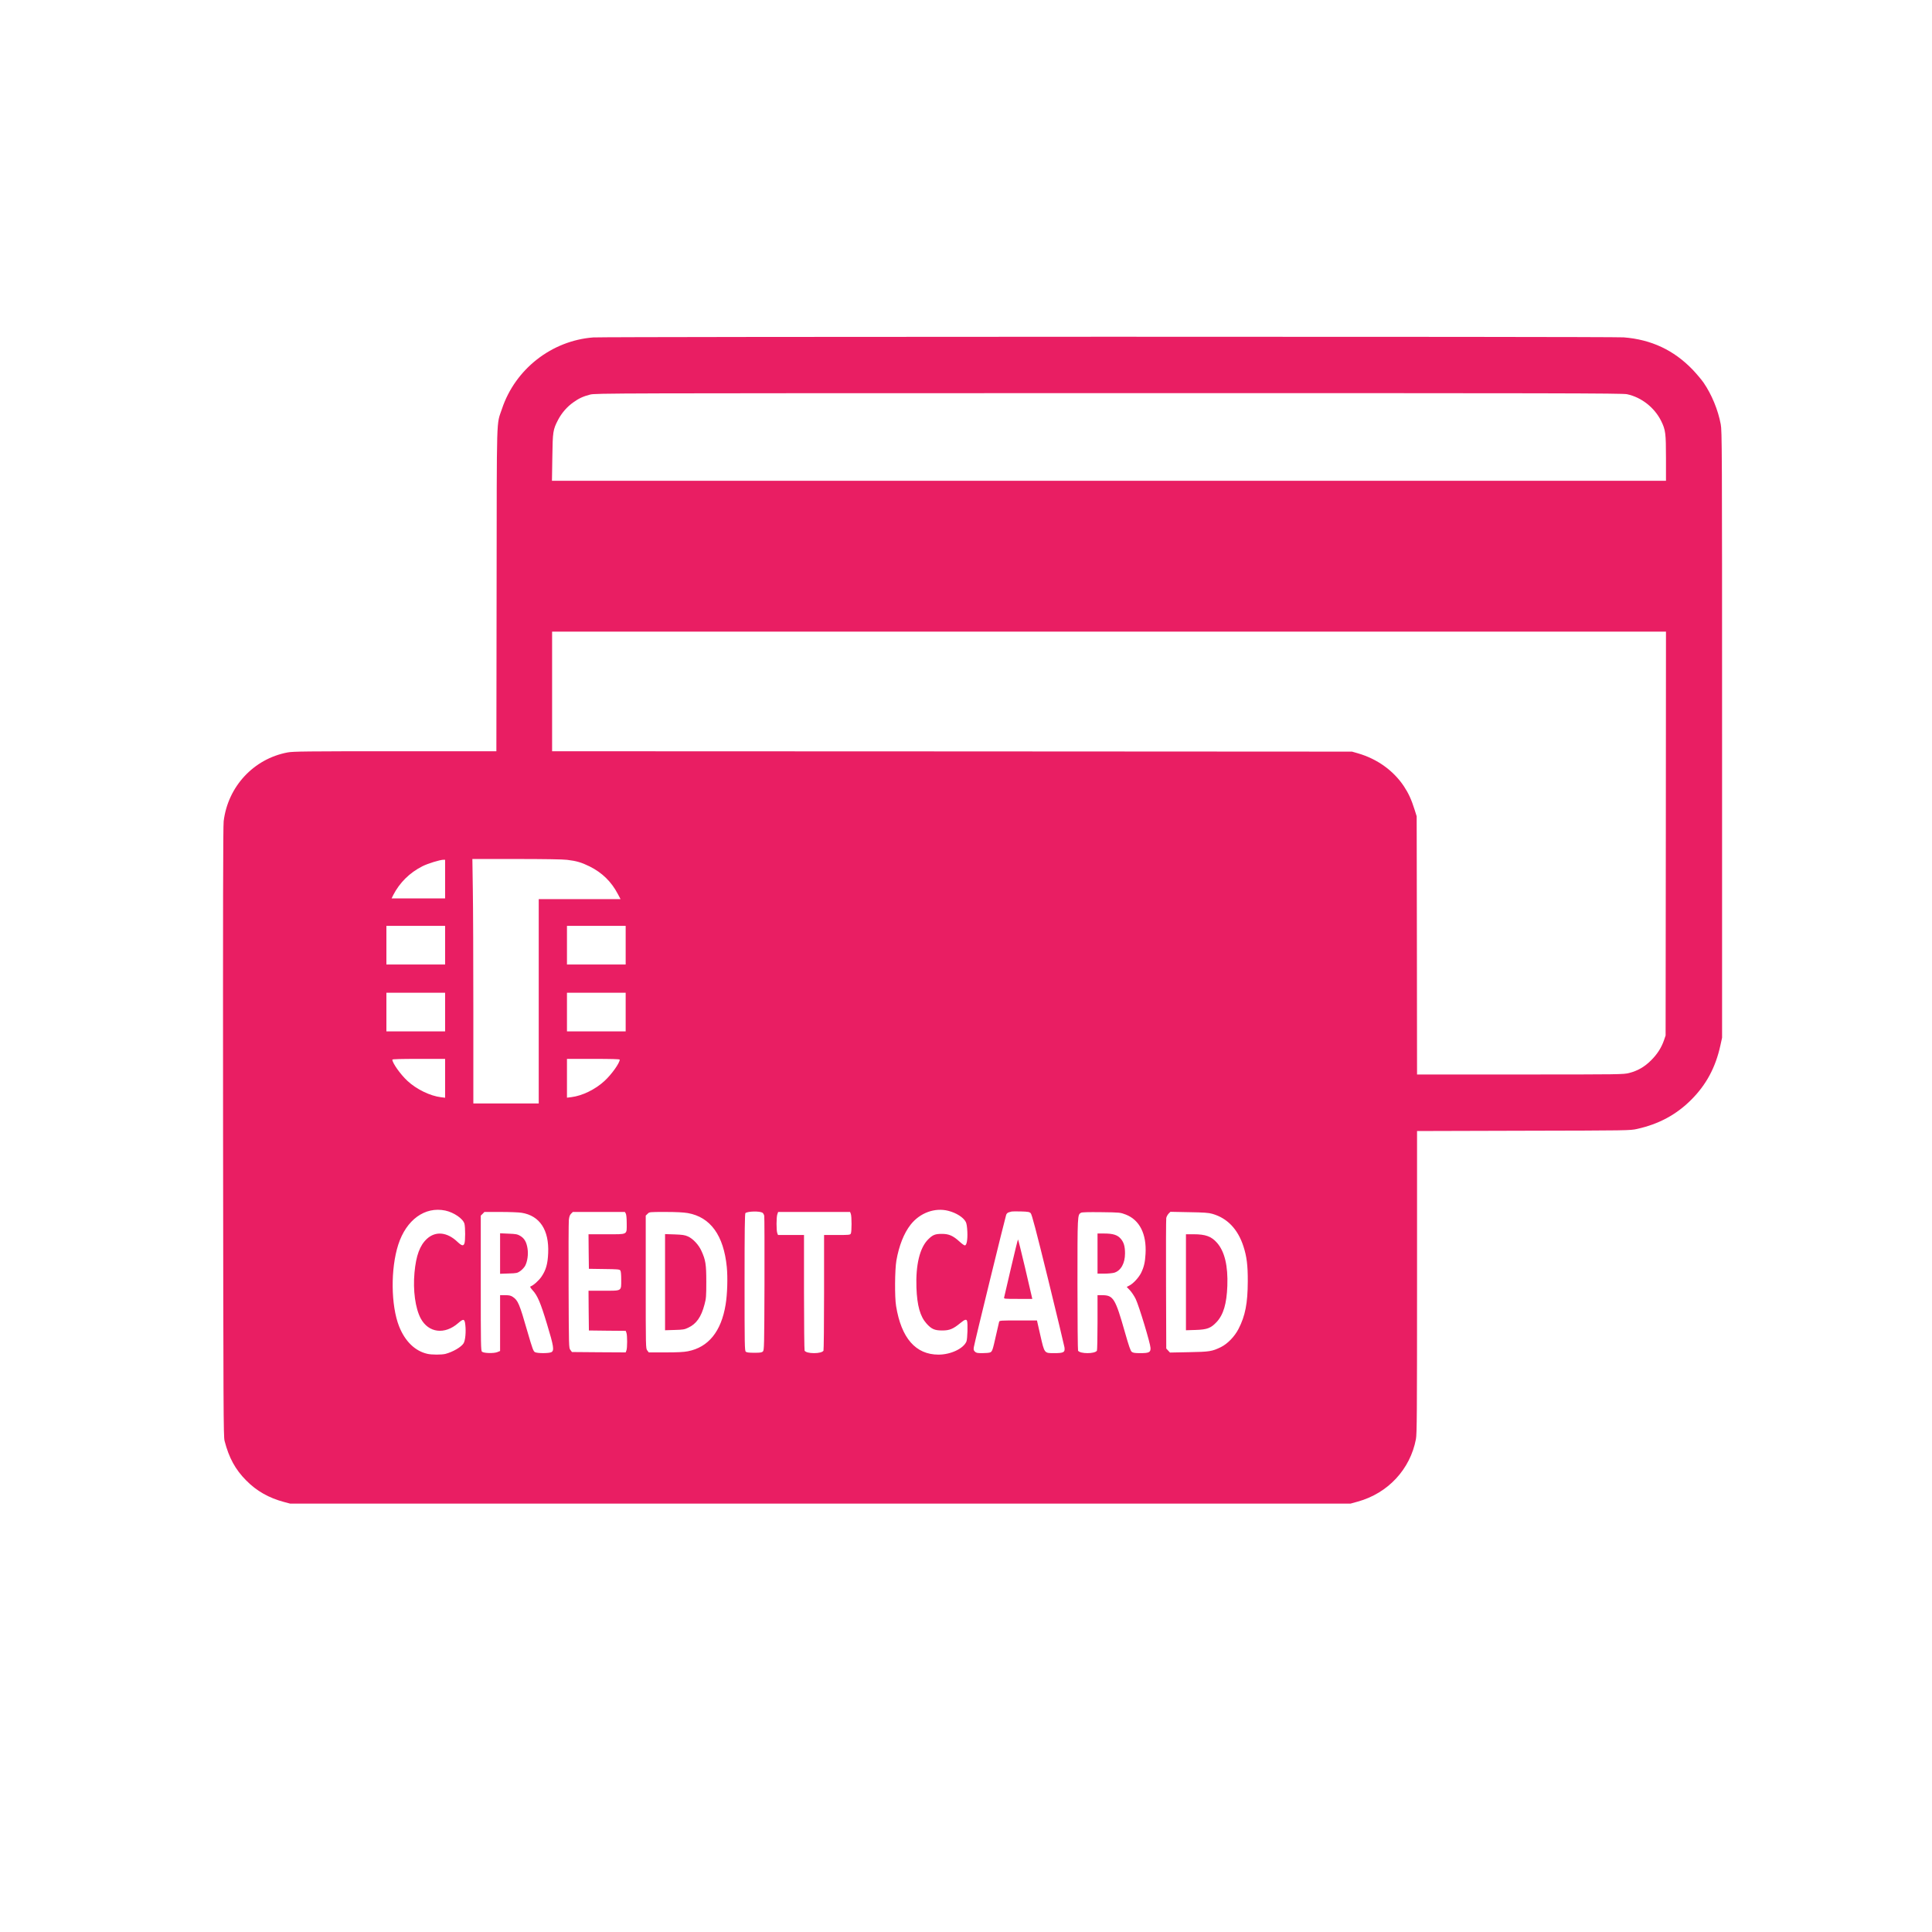
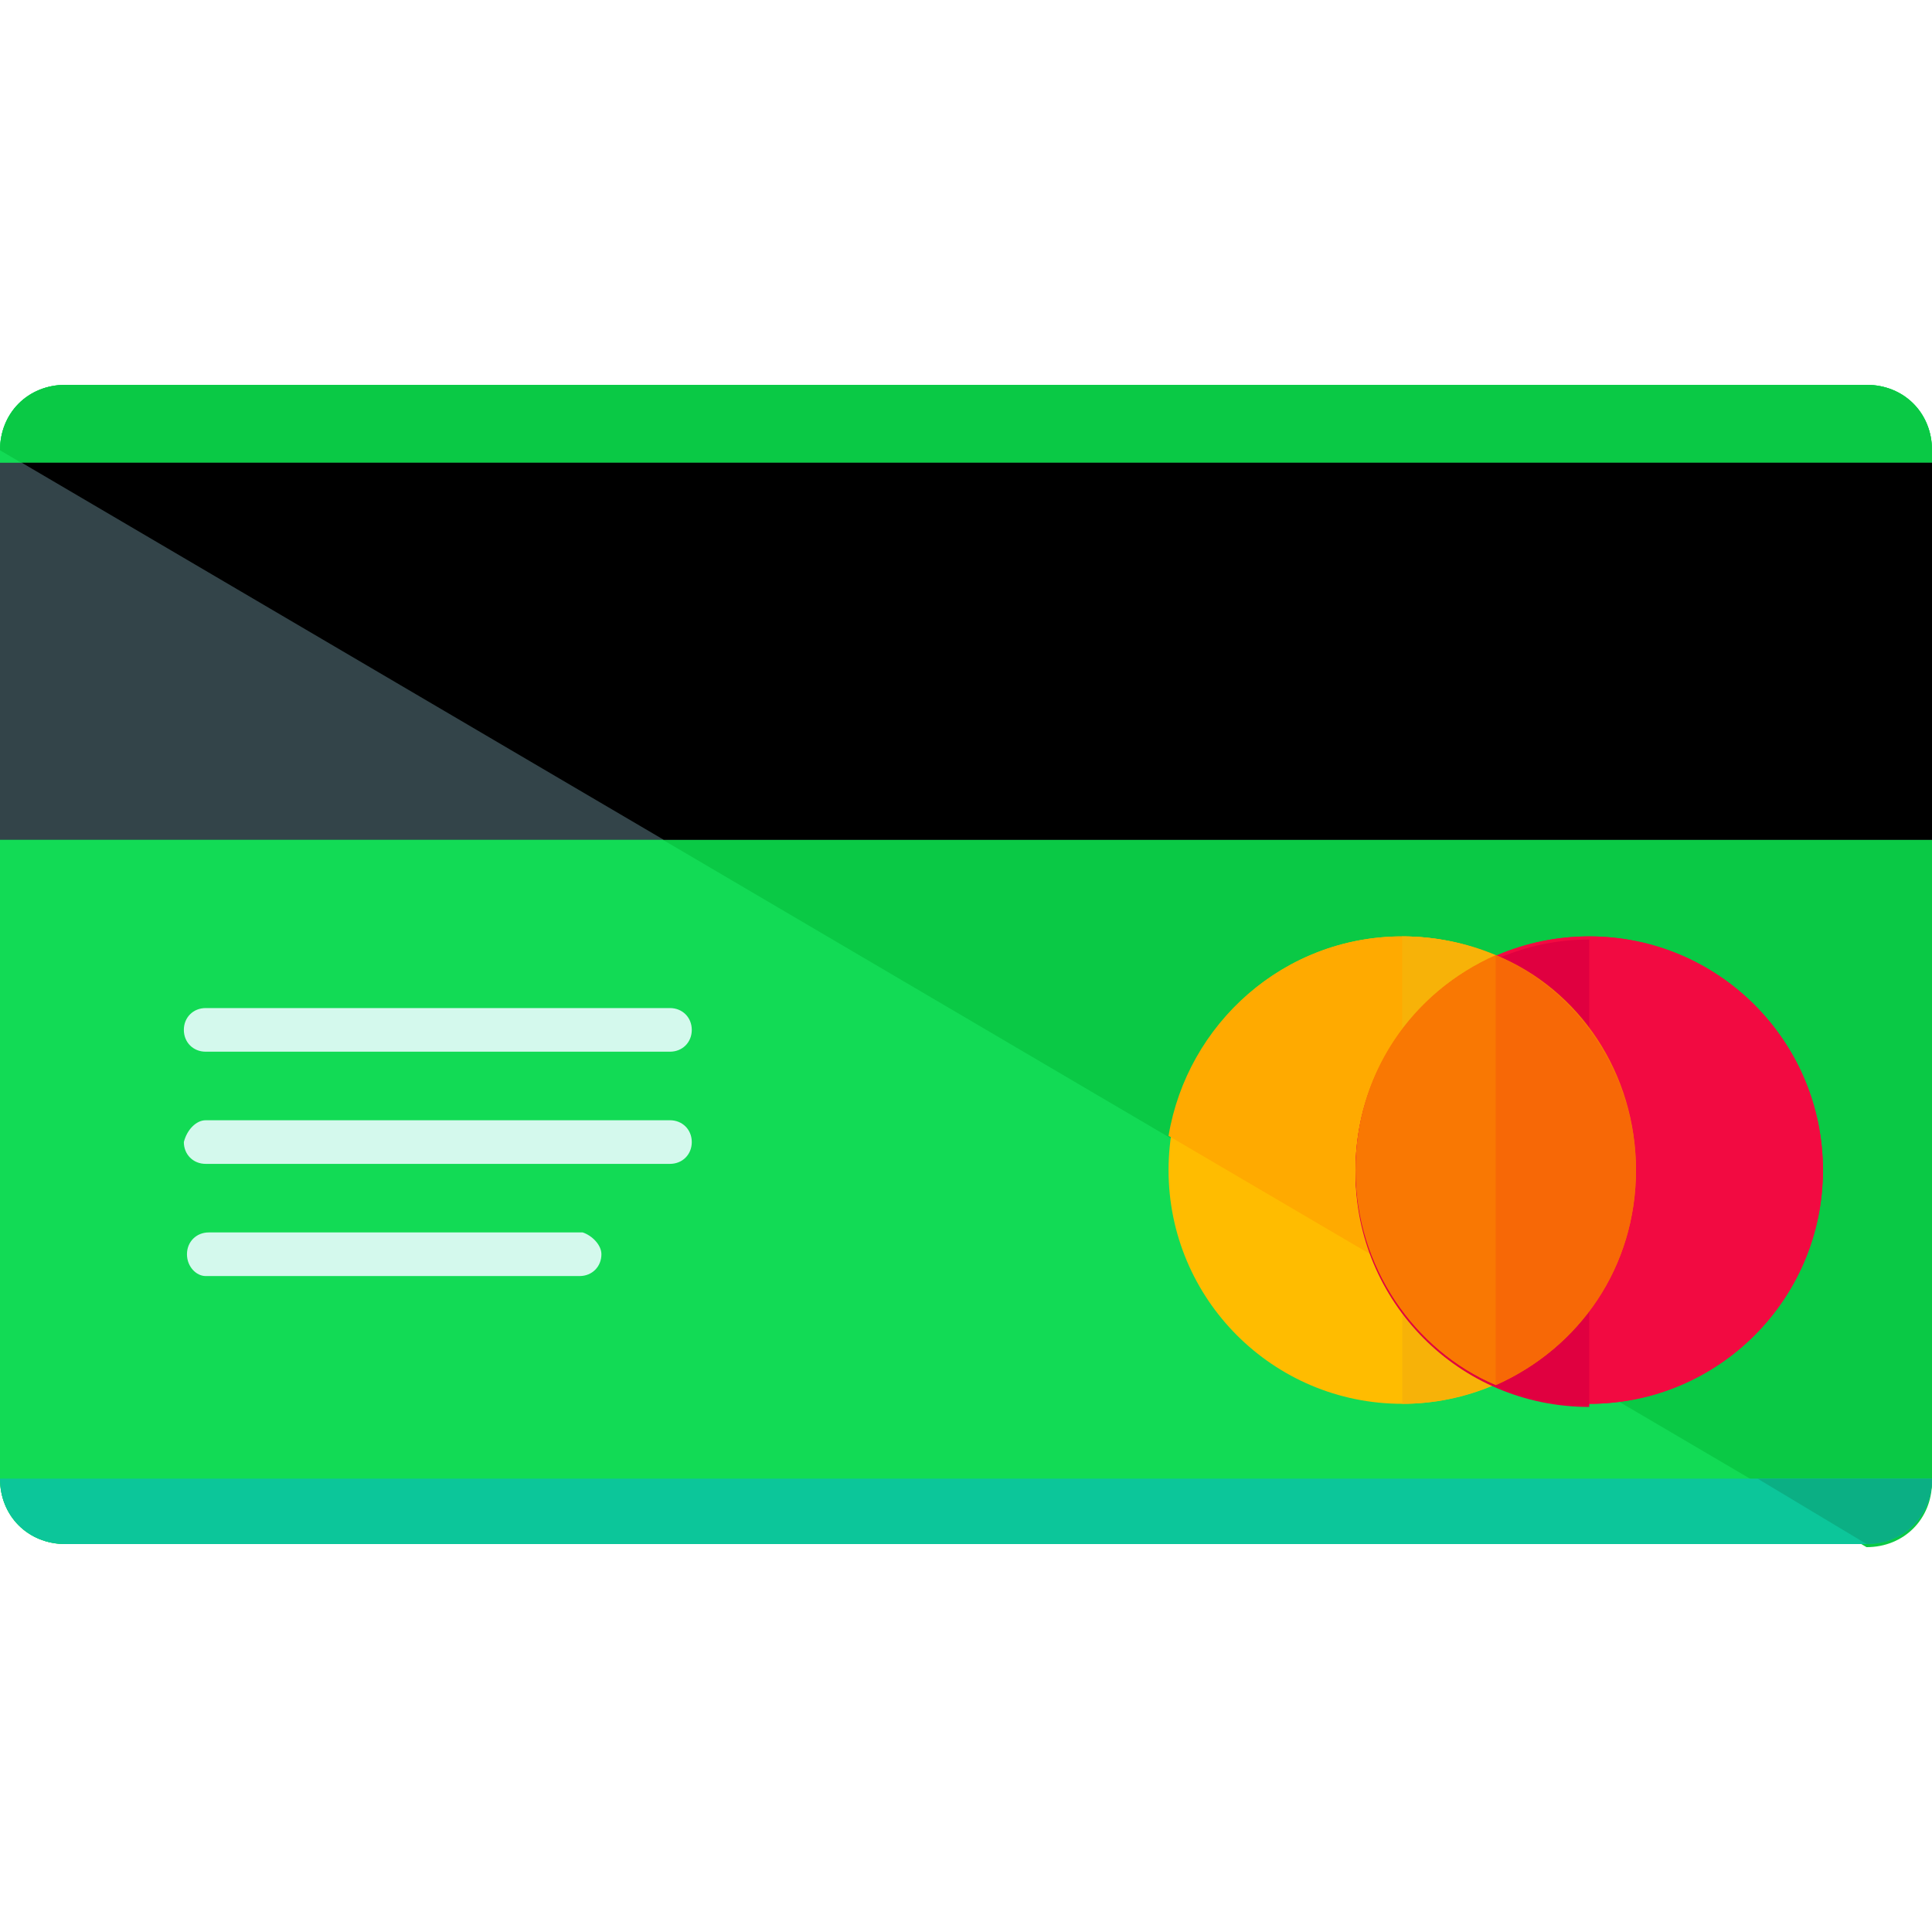
- <svg xmlns="http://www.w3.org/2000/svg" version="1.0" viewBox="0 0 2600 2600" preserveAspectRatio="xMidYMid meet">
-   <g transform="translate(0,2600) scale(0.1,-0.1)" fill="#e91e63" stroke="none">
-     <path d="M7984 21459 c-561 -43 -1051 -427 -1229 -962 -76 -229 -69 -1 -72 -2429 l-3 -2178 -1364 0 c-1193 0 -1374 -2 -1446 -16 -457 -86 -803 -459 -860 -926 -8 -68 -10 -1184 -8 -4183 4 -3774 5 -4095 20 -4155 59 -229 145 -387 293 -535 138 -140 304 -234 507 -288 l83 -22 7135 0 7135 0 97 27 c406 112 706 434 783 841 13 69 15 340 15 2113 l0 2033 1433 4 c1411 3 1433 3 1527 24 293 65 528 191 730 393 202 202 327 434 392 730 l23 105 0 4080 c0 3881 -1 4085 -18 4175 -36 194 -122 401 -230 559 -29 42 -95 120 -147 175 -255 265 -559 407 -930 436 -141 12 -13722 10 -13866 -1z m13911 -764 c194 -41 370 -179 460 -360 59 -120 65 -164 65 -502 l0 -303 -7496 0 -7496 0 5 313 c5 350 8 373 78 508 48 91 119 174 204 234 75 54 131 80 227 105 71 18 224 19 6978 19 6052 1 6914 -1 6975 -14z m523 -5912 l-3 -2718 -22 -65 c-35 -100 -91 -188 -174 -270 -88 -88 -181 -141 -295 -170 -75 -19 -113 -20 -1465 -20 l-1389 0 -2 1738 -3 1737 -28 89 c-42 134 -82 221 -144 315 -141 211 -359 368 -618 443 l-80 23 -5382 3 -5383 2 0 805 0 805 7495 0 7495 0 -2 -2717z m-14788 -354 c128 -15 195 -35 305 -89 168 -84 292 -204 380 -372 l36 -68 -550 0 -551 0 0 -1375 0 -1375 -440 0 -440 0 0 1238 c0 681 -3 1422 -7 1645 l-6 407 594 0 c355 0 629 -4 679 -11z m-1640 -259 l0 -260 -360 0 -360 0 21 43 c87 169 221 302 393 389 75 38 233 86 284 88 l22 0 0 -260z m0 -890 l0 -260 -395 0 -395 0 0 260 0 260 395 0 395 0 0 -260z m2430 0 l0 -260 -395 0 -395 0 0 260 0 260 395 0 395 0 0 -260z m-2430 -900 l0 -260 -395 0 -395 0 0 260 0 260 395 0 395 0 0 -260z m2430 0 l0 -260 -395 0 -395 0 0 260 0 260 395 0 395 0 0 -260z m-2430 -891 l0 -262 -55 7 c-145 17 -331 107 -452 220 -94 87 -203 241 -203 286 0 7 116 10 355 10 l355 0 0 -261z m2350 251 c0 -46 -110 -200 -205 -287 -123 -114 -299 -200 -447 -218 l-58 -7 0 261 0 261 355 0 c239 0 355 -3 355 -10z m-2348 -2031 c116 -25 239 -109 258 -177 13 -47 13 -233 0 -266 -14 -38 -37 -32 -95 23 -138 131 -293 146 -409 40 -96 -88 -147 -226 -168 -455 -22 -239 11 -480 84 -617 105 -195 323 -222 505 -62 71 62 86 58 95 -25 11 -94 0 -209 -23 -247 -31 -51 -143 -116 -244 -143 -51 -13 -187 -13 -245 1 -165 38 -299 168 -379 369 -111 281 -116 777 -11 1101 108 334 358 515 632 458z m6771 -4 c108 -28 202 -88 234 -149 11 -20 18 -66 21 -131 5 -111 -9 -185 -34 -185 -9 0 -41 23 -71 51 -88 80 -143 104 -238 104 -91 0 -123 -13 -185 -75 -113 -113 -168 -344 -157 -649 9 -242 50 -387 135 -482 67 -75 109 -94 212 -94 98 0 147 20 244 100 59 48 80 55 90 29 12 -31 6 -244 -8 -277 -40 -96 -212 -177 -376 -177 -307 0 -501 222 -571 655 -20 120 -17 485 4 610 35 200 101 368 191 483 126 161 327 234 509 187z m-2504 -24 c11 -6 23 -26 26 -44 3 -17 4 -431 3 -919 -3 -837 -4 -888 -21 -905 -15 -15 -35 -18 -116 -18 -68 0 -103 4 -114 14 -16 12 -17 90 -17 937 0 690 3 925 12 930 39 24 184 27 227 5z m3612 -8 c15 -15 70 -222 234 -889 117 -478 216 -890 220 -915 10 -68 -10 -79 -138 -79 -135 0 -130 -6 -187 242 l-45 198 -252 0 c-231 0 -252 -1 -257 -17 -2 -10 -21 -90 -41 -178 -47 -211 -52 -224 -82 -236 -13 -5 -60 -9 -104 -9 -67 0 -82 3 -100 21 -17 17 -19 28 -13 62 10 64 423 1748 435 1780 7 17 21 29 38 33 14 3 31 8 36 10 6 2 61 2 123 1 97 -3 116 -6 133 -24z m-6851 6 c244 -39 371 -232 357 -543 -6 -146 -30 -229 -90 -317 -37 -54 -109 -118 -149 -132 -8 -2 2 -20 29 -50 67 -72 108 -170 194 -455 91 -299 100 -358 59 -379 -33 -17 -187 -17 -220 0 -22 11 -34 43 -102 277 -108 376 -127 420 -197 467 -27 18 -48 23 -102 23 l-69 0 0 -376 0 -375 -37 -15 c-46 -19 -181 -16 -206 5 -16 12 -17 89 -17 923 l0 909 25 24 24 25 218 0 c120 0 247 -5 283 -11z m1402 -11 c7 -14 12 -64 12 -128 0 -162 22 -150 -270 -150 l-244 0 2 -232 3 -233 205 -3 c178 -2 207 -4 218 -19 8 -11 12 -54 12 -123 0 -159 14 -150 -236 -150 l-204 0 2 -267 3 -268 248 -3 248 -2 9 -26 c13 -33 13 -205 0 -238 l-10 -26 -361 2 -362 3 -21 28 c-21 28 -21 32 -24 855 -2 455 0 856 3 891 5 48 13 70 30 87 l24 24 350 0 350 0 13 -22z m834 7 c305 -54 483 -300 525 -726 14 -144 7 -369 -16 -506 -59 -362 -232 -575 -509 -628 -54 -11 -144 -15 -301 -15 l-224 0 -20 26 c-21 27 -21 31 -21 921 l0 894 25 24 c24 25 24 25 238 25 149 0 242 -5 303 -15z m2194 -11 c13 -34 13 -240 0 -265 -10 -18 -23 -19 -185 -19 l-175 0 0 -772 c0 -425 -4 -778 -8 -785 -13 -20 -61 -33 -127 -33 -66 0 -114 13 -127 33 -4 7 -8 360 -8 785 l0 772 -175 0 -175 0 -10 26 c-13 34 -13 213 1 253 l11 31 484 0 484 0 10 -26z m3700 -9 c186 -72 282 -262 266 -530 -6 -114 -22 -178 -60 -256 -32 -63 -105 -143 -157 -169 l-36 -19 43 -45 c23 -25 59 -78 78 -118 44 -91 197 -597 199 -657 3 -60 -19 -71 -139 -71 -73 0 -96 4 -114 18 -16 13 -38 76 -91 262 -130 458 -156 500 -308 500 l-61 0 0 -367 c0 -203 -4 -373 -8 -380 -28 -44 -226 -44 -254 0 -4 7 -8 409 -8 895 0 938 0 933 47 961 12 8 96 10 273 8 253 -3 256 -4 330 -32z m1164 10 c202 -57 344 -206 419 -436 45 -138 60 -255 59 -474 -1 -294 -34 -464 -125 -640 -54 -104 -148 -200 -237 -244 -120 -58 -152 -63 -430 -68 l-255 -5 -25 27 -25 27 -3 861 c-2 474 0 877 3 896 4 18 18 44 31 58 l25 25 252 -5 c197 -3 265 -8 311 -22z" fill="#e91e63" />
-     <path d="M13606 8939 c-48 -209 -91 -389 -93 -400 -5 -18 2 -19 187 -19 l192 0 -5 23 c-3 12 -45 192 -93 400 -49 207 -91 377 -94 377 -3 0 -45 -171 -94 -381z" fill="#e91e63" />
-     <path d="M6730 9130 l0 -272 114 4 c109 3 117 5 158 33 24 17 53 49 65 70 31 58 45 155 32 234 -13 86 -43 137 -98 169 -39 23 -58 26 -158 30 l-113 5 0 -273z" fill="#e91e63" />
-     <path d="M8950 8745 l0 -647 128 4 c112 3 134 6 183 30 110 51 176 144 220 313 22 81 24 110 24 305 0 235 -9 293 -66 417 -36 81 -114 164 -182 194 -43 19 -75 23 -179 27 l-128 4 0 -647z" fill="#e91e63" />
-     <path d="M14770 9130 l0 -270 91 0 c51 0 110 6 133 12 90 27 146 126 146 260 0 95 -16 149 -57 197 -44 52 -105 71 -225 71 l-88 0 0 -270z" fill="#e91e63" />
-     <path d="M15960 8744 l0 -646 128 4 c159 5 207 24 286 108 91 99 134 245 143 485 10 269 -36 463 -139 580 -76 86 -154 115 -315 115 l-103 0 0 -646z" fill="#e91e63" />
+ <svg xmlns="http://www.w3.org/2000/svg" version="1.1" id="Layer_1" viewBox="0 0 496 496" xml:space="preserve">
+   <path id="SVGCleanerId_0" style="fill:#12DB55;" d="M496,379.6c0,9.6-7.2,16.8-16.8,16.8H16.8c-9.6,0-16.8-7.2-16.8-16.8v-264  c0-9.6,7.2-16.8,16.8-16.8h462.4c9.6,0,16.8,7.2,16.8,16.8L496,379.6L496,379.6z" />
+   <g>
+     <path id="SVGCleanerId_0_1_" style="fill:#12DB55;" d="M496,379.6c0,9.6-7.2,16.8-16.8,16.8H16.8c-9.6,0-16.8-7.2-16.8-16.8v-264   c0-9.6,7.2-16.8,16.8-16.8h462.4c9.6,0,16.8,7.2,16.8,16.8L496,379.6L496,379.6z" />
  </g>
+   <path style="fill:#0AC945;" d="M0,115.6c0-9.6,7.2-16.8,16.8-16.8h462.4c9.6,0,16.8,7.2,16.8,16.8v264.8c0,9.6-7.2,16.8-16.8,16.8" />
+   <rect y="118.8" style="fill:#334449;" width="496" height="96.8" />
+   <polygon points="170.4,215.6 496,215.6 496,118.8 5.6,118.8 " />
+   <path style="fill:#0CC69A;" d="M496,379.6c0,9.6-7.2,16.8-16.8,16.8H16.8c-9.6,0-16.8-7.2-16.8-16.8" />
+   <path style="fill:#0BAF84;" d="M479.2,396.4c9.6,0,16.8-7.2,16.8-16.8h-44.8L479.2,396.4z" />
+   <g>
+     <path style="fill:#D4F9ED;" d="M177.6,264.4c0,3.2-2.4,5.6-5.6,5.6H52.8c-3.2,0-5.6-2.4-5.6-5.6l0,0c0-3.2,2.4-5.6,5.6-5.6H172   C175.2,258.8,177.6,261.2,177.6,264.4L177.6,264.4z" />
+     <path style="fill:#D4F9ED;" d="M177.6,293.2c0,3.2-2.4,5.6-5.6,5.6H52.8c-3.2,0-5.6-2.4-5.6-5.6l0,0c0.8-3.2,3.2-5.6,5.6-5.6H172   C175.2,287.6,177.6,290,177.6,293.2L177.6,293.2z" />
+     <path style="fill:#D4F9ED;" d="M154.4,322c0,3.2-2.4,5.6-5.6,5.6h-96c-2.4,0-4.8-2.4-4.8-5.6l0,0c0-3.2,2.4-5.6,5.6-5.6h96   C152,317.2,154.4,319.6,154.4,322L154.4,322z" />
+   </g>
+   <circle style="fill:#FFBC00;" cx="360" cy="300.4" r="60" />
+   <path style="fill:#FFAA00;" d="M360,240.4c-30.4,0-55.2,22.4-60,51.2l96.8,56.8c14.4-11.2,23.2-28,23.2-48  C420.8,266.8,393.6,240.4,360,240.4z" />
+   <path style="fill:#F7B208;" d="M360,240.4c33.6,0,60,27.2,60,60s-27.2,60-60,60" />
+   <g>
+     <circle style="fill:#F20A41;" cx="408" cy="300.4" r="60" />
+     <circle style="fill:#F20A41;" cx="408" cy="300.4" r="60" />
+   </g>
+   <path style="fill:#E00040;" d="M408,361.2c-33.6,0-60-27.2-60-60s27.2-60,60-60" />
+   <path style="fill:#F97803;" d="M384,245.2c-21.6,9.6-36,30.4-36,55.2s15.2,46.4,36,55.2c21.6-9.6,36-30.4,36-55.2  S405.6,254,384,245.2z" />
+   <path style="fill:#F76806;" d="M384,355.6c21.6-9.6,36-30.4,36-55.2s-15.2-46.4-36-55.2" />
</svg>
